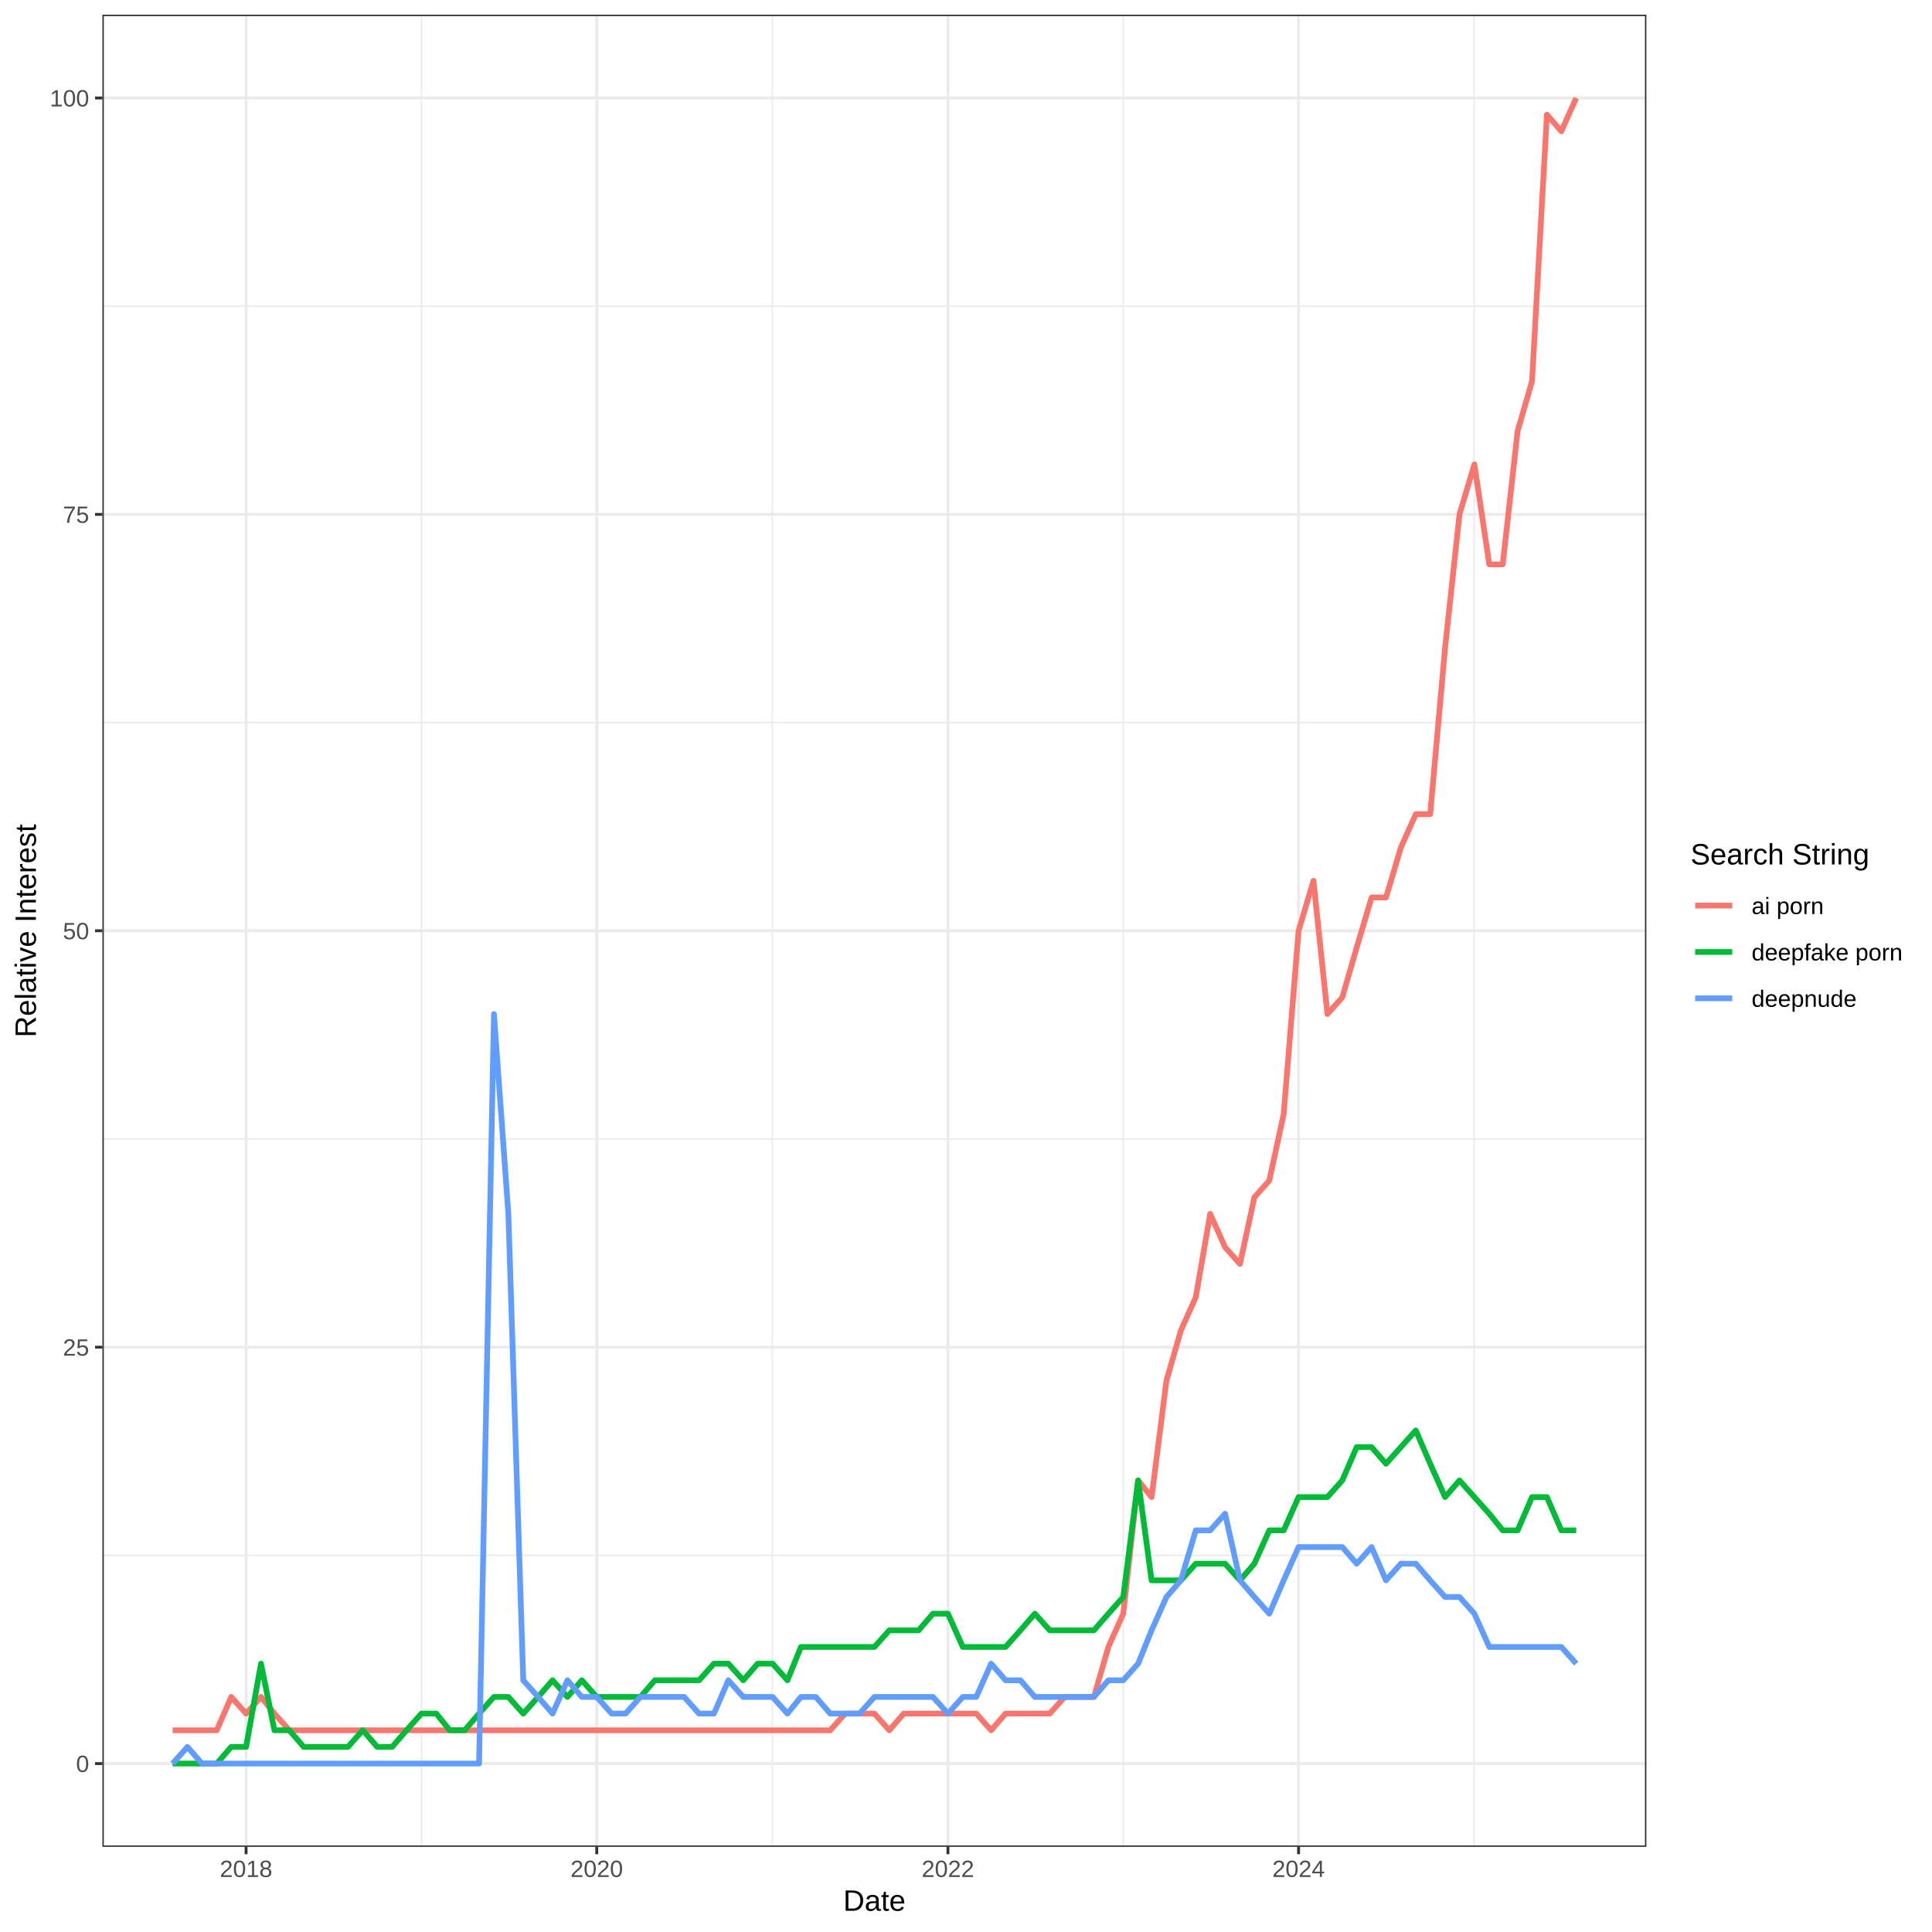
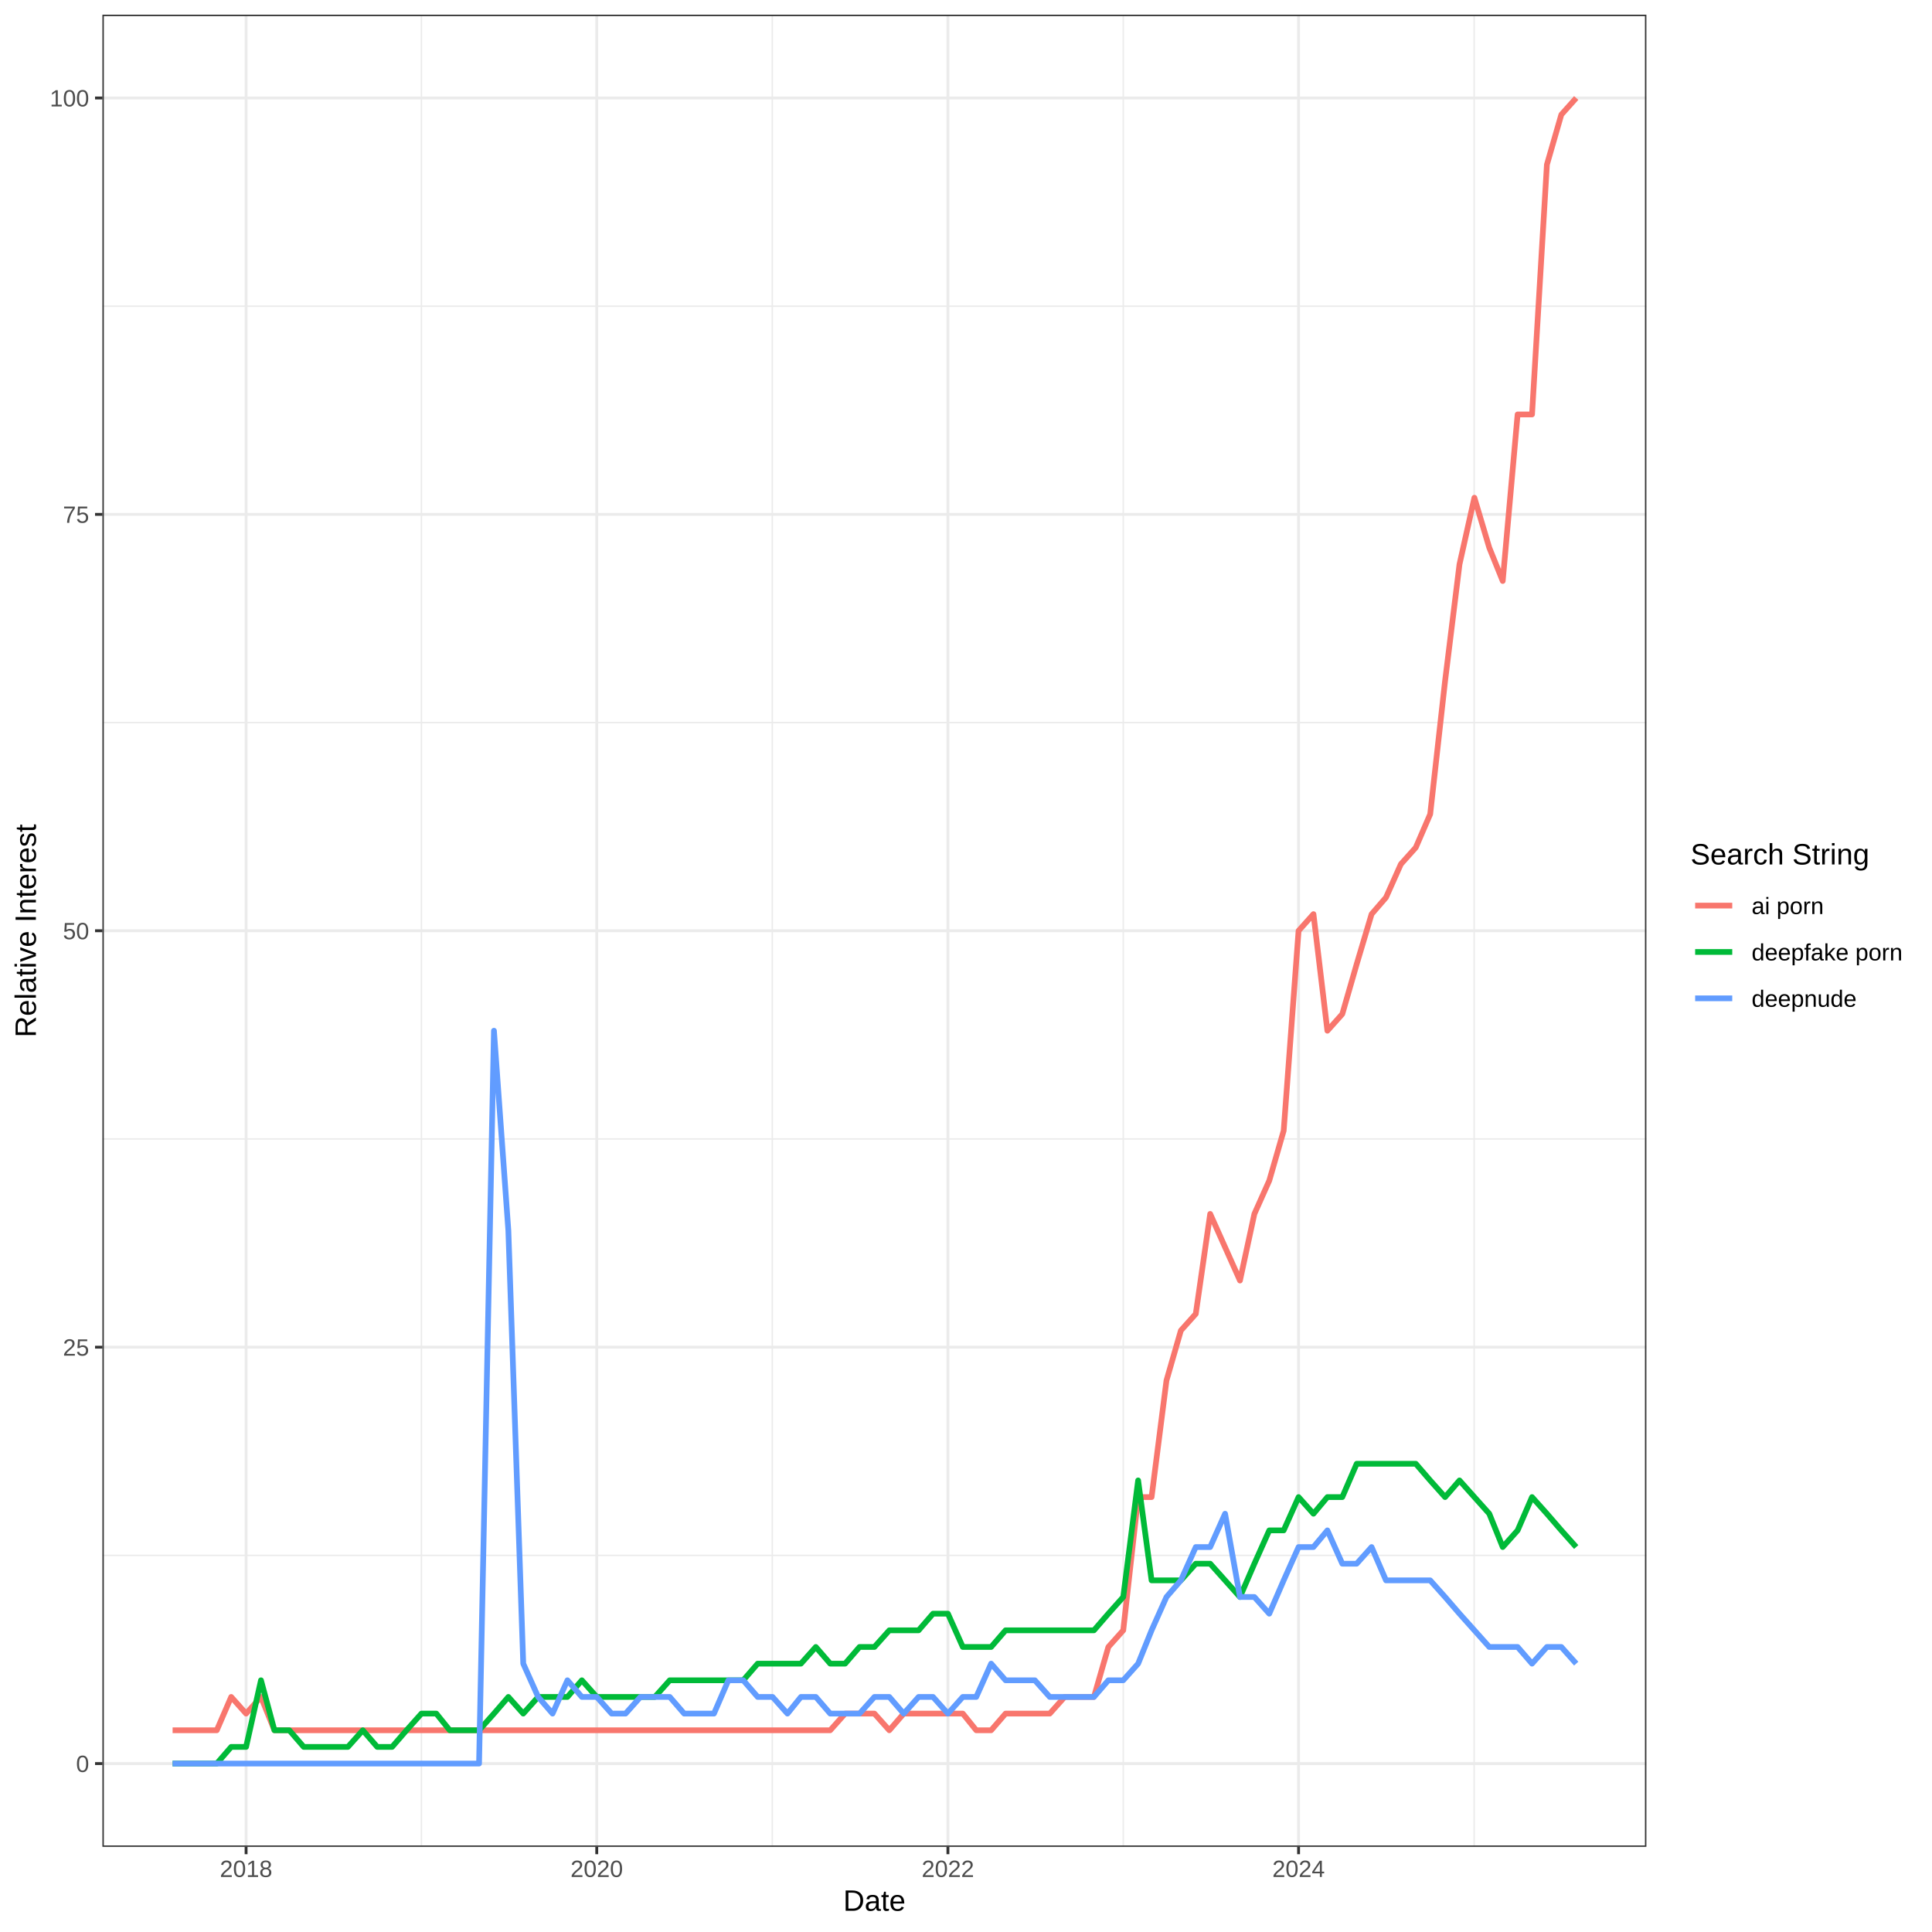
<svg xmlns="http://www.w3.org/2000/svg" class="svglite" width="720.00pt" height="720.00pt" viewBox="0 0 720.00 720.00">
  <defs>
    <style type="text/css">
    .svglite line, .svglite polyline, .svglite polygon, .svglite path, .svglite rect, .svglite circle {
      fill: none;
      stroke: #000000;
      stroke-linecap: round;
      stroke-linejoin: round;
      stroke-miterlimit: 10.00;
    }
    .svglite text {
      white-space: pre;
    }
  </style>
  </defs>
  <rect width="100%" height="100%" style="stroke: none; fill: #FFFFFF;" />
  <defs>
    <clipPath id="cpMC4wMHw3MjAuMDB8MC4wMHw3MjAuMDA=">
      <rect x="0.00" y="0.00" width="720.00" height="720.00" />
    </clipPath>
  </defs>
  <g clip-path="url(#cpMC4wMHw3MjAuMDB8MC4wMHw3MjAuMDA=)">
    <rect x="0.00" y="0.00" width="720.00" height="720.00" style="stroke-width: 1.07; stroke: #FFFFFF; fill: #FFFFFF;" />
  </g>
  <defs>
    <clipPath id="cpMzguMTZ8NjEzLjU3fDUuNDh8Njg4LjI3">
      <rect x="38.16" y="5.48" width="575.40" height="682.79" />
    </clipPath>
  </defs>
  <g clip-path="url(#cpMzguMTZ8NjEzLjU3fDUuNDh8Njg4LjI3)">
    <rect x="38.16" y="5.48" width="575.40" height="682.79" style="stroke-width: 1.07; stroke: none; fill: #FFFFFF;" />
    <polyline points="38.16,579.64 613.57,579.64 " style="stroke-width: 0.53; stroke: #EBEBEB; stroke-linecap: butt;" />
    <polyline points="38.16,424.46 613.57,424.46 " style="stroke-width: 0.53; stroke: #EBEBEB; stroke-linecap: butt;" />
    <polyline points="38.16,269.28 613.57,269.28 " style="stroke-width: 0.53; stroke: #EBEBEB; stroke-linecap: butt;" />
    <polyline points="38.16,114.10 613.57,114.10 " style="stroke-width: 0.53; stroke: #EBEBEB; stroke-linecap: butt;" />
    <polyline points="157.05,688.27 157.05,5.48 " style="stroke-width: 0.53; stroke: #EBEBEB; stroke-linecap: butt;" />
    <polyline points="287.82,688.27 287.82,5.48 " style="stroke-width: 0.53; stroke: #EBEBEB; stroke-linecap: butt;" />
    <polyline points="418.60,688.27 418.60,5.48 " style="stroke-width: 0.53; stroke: #EBEBEB; stroke-linecap: butt;" />
    <polyline points="549.37,688.27 549.37,5.48 " style="stroke-width: 0.53; stroke: #EBEBEB; stroke-linecap: butt;" />
    <polyline points="38.16,657.23 613.57,657.23 " style="stroke-width: 1.07; stroke: #EBEBEB; stroke-linecap: butt;" />
    <polyline points="38.16,502.05 613.57,502.05 " style="stroke-width: 1.07; stroke: #EBEBEB; stroke-linecap: butt;" />
    <polyline points="38.16,346.87 613.57,346.87 " style="stroke-width: 1.07; stroke: #EBEBEB; stroke-linecap: butt;" />
    <polyline points="38.16,191.69 613.57,191.69 " style="stroke-width: 1.07; stroke: #EBEBEB; stroke-linecap: butt;" />
    <polyline points="38.16,36.52 613.57,36.52 " style="stroke-width: 1.07; stroke: #EBEBEB; stroke-linecap: butt;" />
    <polyline points="91.71,688.27 91.71,5.48 " style="stroke-width: 1.07; stroke: #EBEBEB; stroke-linecap: butt;" />
    <polyline points="222.39,688.27 222.39,5.48 " style="stroke-width: 1.07; stroke: #EBEBEB; stroke-linecap: butt;" />
    <polyline points="353.26,688.27 353.26,5.48 " style="stroke-width: 1.07; stroke: #EBEBEB; stroke-linecap: butt;" />
    <polyline points="483.94,688.27 483.94,5.48 " style="stroke-width: 1.07; stroke: #EBEBEB; stroke-linecap: butt;" />
-     <polyline points="64.32,644.82 69.87,644.82 75.24,644.82 80.79,644.82 86.16,632.40 91.71,638.61 97.26,632.40 102.27,638.61 107.82,644.82 113.19,644.82 118.74,644.82 124.11,644.82 129.66,644.82 135.21,644.82 140.58,644.82 146.13,644.82 151.50,644.82 157.05,644.82 162.60,644.82 167.61,644.82 173.16,644.82 178.53,644.82 184.08,644.82 189.45,644.82 195.00,644.82 200.55,644.82 205.92,644.82 211.47,644.82 216.84,644.82 222.39,644.82 227.94,644.82 233.13,644.82 238.68,644.82 244.05,644.82 249.60,644.82 254.97,644.82 260.52,644.82 266.07,644.82 271.44,644.82 276.99,644.82 282.36,644.82 287.91,644.82 293.46,644.82 298.48,644.82 304.03,644.82 309.40,644.82 314.95,638.61 320.32,638.61 325.87,638.61 331.42,644.82 336.79,638.61 342.34,638.61 347.71,638.61 353.26,638.61 358.81,638.61 363.82,638.61 369.37,644.82 374.74,638.61 380.29,638.61 385.66,638.61 391.21,638.61 396.76,632.40 402.13,632.40 407.68,632.40 413.05,613.78 418.60,601.37 424.15,551.71 429.16,557.92 434.71,514.47 440.08,495.84 445.63,483.43 451.00,452.39 456.55,464.81 462.10,471.02 467.47,446.19 473.02,439.98 478.39,415.15 483.94,346.87 489.49,328.25 494.68,377.91 500.23,371.70 505.60,353.08 511.15,334.46 516.52,334.46 522.07,315.84 527.62,303.42 532.99,303.42 538.54,241.35 543.91,191.69 549.46,173.07 555.01,210.32 560.02,210.32 565.57,160.66 570.94,142.04 576.49,42.72 581.86,48.93 587.41,36.52 " style="stroke-width: 2.13; stroke: #F8766D; stroke-linecap: butt;" />
-     <polyline points="64.32,657.23 69.87,657.23 75.24,657.23 80.79,657.23 86.16,651.02 91.71,651.02 97.26,619.99 102.27,644.82 107.82,644.82 113.19,651.02 118.74,651.02 124.11,651.02 129.66,651.02 135.21,644.82 140.58,651.02 146.13,651.02 151.50,644.82 157.05,638.61 162.60,638.61 167.61,644.82 173.16,644.82 178.53,638.61 184.08,632.40 189.45,632.40 195.00,638.61 200.55,632.40 205.92,626.19 211.47,632.40 216.84,626.19 222.39,632.40 227.94,632.40 233.13,632.40 238.68,632.40 244.05,626.19 249.60,626.19 254.97,626.19 260.52,626.19 266.07,619.99 271.44,619.99 276.99,626.19 282.36,619.99 287.91,619.99 293.46,626.19 298.48,613.78 304.03,613.78 309.40,613.78 314.95,613.78 320.32,613.78 325.87,613.78 331.42,607.57 336.79,607.57 342.34,607.57 347.71,601.37 353.26,601.37 358.81,613.78 363.82,613.78 369.37,613.78 374.74,613.78 380.29,607.57 385.66,601.37 391.21,607.57 396.76,607.57 402.13,607.57 407.68,607.57 413.05,601.37 418.60,595.16 424.15,551.71 429.16,588.95 434.71,588.95 440.08,588.95 445.63,582.74 451.00,582.74 456.55,582.74 462.10,588.95 467.47,582.74 473.02,570.33 478.39,570.33 483.94,557.92 489.49,557.92 494.68,557.92 500.23,551.71 505.60,539.29 511.15,539.29 516.52,545.50 522.07,539.29 527.62,533.09 532.99,545.50 538.54,557.92 543.91,551.71 549.46,557.92 555.01,564.12 560.02,570.33 565.57,570.33 570.94,557.92 576.49,557.92 581.86,570.33 587.41,570.33 " style="stroke-width: 2.13; stroke: #00BA38; stroke-linecap: butt;" />
-     <polyline points="64.32,657.23 69.87,651.02 75.24,657.23 80.79,657.23 86.16,657.23 91.71,657.23 97.26,657.23 102.27,657.23 107.82,657.23 113.19,657.23 118.74,657.23 124.11,657.23 129.66,657.23 135.21,657.23 140.58,657.23 146.13,657.23 151.50,657.23 157.05,657.23 162.60,657.23 167.61,657.23 173.16,657.23 178.53,657.23 184.08,377.91 189.45,452.39 195.00,626.19 200.55,632.40 205.92,638.61 211.47,626.19 216.84,632.40 222.39,632.40 227.94,638.61 233.13,638.61 238.68,632.40 244.05,632.40 249.60,632.40 254.97,632.40 260.52,638.61 266.07,638.61 271.44,626.19 276.99,632.40 282.36,632.40 287.91,632.40 293.46,638.61 298.48,632.40 304.03,632.40 309.40,638.61 314.95,638.61 320.32,638.61 325.87,632.40 331.42,632.40 336.79,632.40 342.34,632.40 347.71,632.40 353.26,638.61 358.81,632.40 363.82,632.40 369.37,619.99 374.74,626.19 380.29,626.19 385.66,632.40 391.21,632.40 396.76,632.40 402.13,632.40 407.68,632.40 413.05,626.19 418.60,626.19 424.15,619.99 429.16,607.57 434.71,595.16 440.08,588.95 445.63,570.33 451.00,570.33 456.55,564.12 462.10,588.95 467.47,595.16 473.02,601.37 478.39,588.95 483.94,576.54 489.49,576.54 494.68,576.54 500.23,576.54 505.60,582.74 511.15,576.54 516.52,588.95 522.07,582.74 527.62,582.74 532.99,588.95 538.54,595.16 543.91,595.16 549.46,601.37 555.01,613.78 560.02,613.78 565.57,613.78 570.94,613.78 576.49,613.78 581.86,613.78 587.41,619.99 " style="stroke-width: 2.13; stroke: #619CFF; stroke-linecap: butt;" />
+     <polyline points="64.32,644.82 69.87,644.82 75.24,644.82 80.79,644.82 86.16,632.40 91.71,638.61 97.26,632.40 102.27,644.82 107.82,644.82 113.19,644.82 118.74,644.82 124.11,644.82 129.66,644.82 135.21,644.82 140.58,644.82 146.13,644.82 151.50,644.82 157.05,644.82 162.60,644.82 167.61,644.82 173.16,644.82 178.53,644.82 184.08,644.82 189.45,644.82 195.00,644.82 200.55,644.82 205.92,644.82 211.47,644.82 216.84,644.82 222.39,644.82 227.94,644.82 233.13,644.82 238.68,644.82 244.05,644.82 249.60,644.82 254.97,644.82 260.52,644.82 266.07,644.82 271.44,644.82 276.99,644.82 282.36,644.82 287.91,644.82 293.46,644.82 298.48,644.82 304.03,644.82 309.40,644.82 314.95,638.61 320.32,638.61 325.87,638.61 331.42,644.82 336.79,638.61 342.34,638.61 347.71,638.61 353.26,638.61 358.81,638.61 363.82,644.82 369.37,644.82 374.74,638.61 380.29,638.61 385.66,638.61 391.21,638.61 396.76,632.40 402.13,632.40 407.68,632.40 413.05,613.78 418.60,607.57 424.15,557.92 429.16,557.92 434.71,514.47 440.08,495.84 445.63,489.64 451.00,452.39 456.55,464.81 462.10,477.22 467.47,452.39 473.02,439.98 478.39,421.36 483.94,346.87 489.49,340.67 494.68,384.12 500.23,377.91 505.60,359.29 511.15,340.67 516.52,334.46 522.07,322.04 527.62,315.84 532.99,303.42 538.54,253.77 543.91,210.32 549.46,185.49 555.01,204.11 560.02,216.52 565.57,154.45 570.94,154.45 576.49,61.34 581.86,42.72 587.41,36.52 " style="stroke-width: 2.13; stroke: #F8766D; stroke-linecap: butt;" />
+     <polyline points="64.32,657.23 69.87,657.23 75.24,657.23 80.79,657.23 86.16,651.02 91.71,651.02 97.26,626.19 102.27,644.82 107.82,644.82 113.19,651.02 118.74,651.02 124.11,651.02 129.66,651.02 135.21,644.82 140.58,651.02 146.13,651.02 151.50,644.82 157.05,638.61 162.60,638.61 167.61,644.82 173.16,644.82 178.53,644.82 184.08,638.61 189.45,632.40 195.00,638.61 200.55,632.40 205.92,632.40 211.47,632.40 216.84,626.19 222.39,632.40 227.94,632.40 233.13,632.40 238.68,632.40 244.05,632.40 249.60,626.19 254.97,626.19 260.52,626.19 266.07,626.19 271.44,626.19 276.99,626.19 282.36,619.99 287.91,619.99 293.46,619.99 298.48,619.99 304.03,613.78 309.40,619.99 314.95,619.99 320.32,613.78 325.87,613.78 331.42,607.57 336.79,607.57 342.34,607.57 347.71,601.37 353.26,601.37 358.81,613.78 363.82,613.78 369.37,613.78 374.74,607.57 380.29,607.57 385.66,607.57 391.21,607.57 396.76,607.57 402.13,607.57 407.68,607.57 413.05,601.37 418.60,595.16 424.15,551.71 429.16,588.95 434.71,588.95 440.08,588.95 445.63,582.74 451.00,582.74 456.55,588.95 462.10,595.16 467.47,582.74 473.02,570.33 478.39,570.33 483.94,557.92 489.49,564.12 494.68,557.92 500.23,557.92 505.60,545.50 511.15,545.50 516.52,545.50 522.07,545.50 527.62,545.50 532.99,551.71 538.54,557.92 543.91,551.71 549.46,557.92 555.01,564.12 560.02,576.54 565.57,570.33 570.94,557.92 576.49,564.12 581.86,570.33 587.41,576.54 " style="stroke-width: 2.13; stroke: #00BA38; stroke-linecap: butt;" />
+     <polyline points="64.32,657.23 69.87,657.23 75.24,657.23 80.79,657.23 86.16,657.23 91.71,657.23 97.26,657.23 102.27,657.23 107.82,657.23 113.19,657.23 118.74,657.23 124.11,657.23 129.66,657.23 135.21,657.23 140.58,657.23 146.13,657.23 151.50,657.23 157.05,657.23 162.60,657.23 167.61,657.23 173.16,657.23 178.53,657.23 184.08,384.12 189.45,458.60 195.00,619.99 200.55,632.40 205.92,638.61 211.47,626.19 216.84,632.40 222.39,632.40 227.94,638.61 233.13,638.61 238.68,632.40 244.05,632.40 249.60,632.40 254.97,638.61 260.52,638.61 266.07,638.61 271.44,626.19 276.99,626.19 282.36,632.40 287.91,632.40 293.46,638.61 298.48,632.40 304.03,632.40 309.40,638.61 314.95,638.61 320.32,638.61 325.87,632.40 331.42,632.40 336.79,638.61 342.34,632.40 347.71,632.40 353.26,638.61 358.81,632.40 363.82,632.40 369.37,619.99 374.74,626.19 380.29,626.19 385.66,626.19 391.21,632.40 396.76,632.40 402.13,632.40 407.68,632.40 413.05,626.19 418.60,626.19 424.15,619.99 429.16,607.57 434.71,595.16 440.08,588.95 445.63,576.54 451.00,576.54 456.55,564.12 462.10,595.16 467.47,595.16 473.02,601.37 478.39,588.95 483.94,576.54 489.49,576.54 494.68,570.33 500.23,582.74 505.60,582.74 511.15,576.54 516.52,588.95 522.07,588.95 527.62,588.95 532.99,588.95 538.54,595.16 543.91,601.37 549.46,607.57 555.01,613.78 560.02,613.78 565.57,613.78 570.94,619.99 576.49,613.78 581.86,613.78 587.41,619.99 " style="stroke-width: 2.13; stroke: #619CFF; stroke-linecap: butt;" />
    <rect x="38.16" y="5.48" width="575.40" height="682.79" style="stroke-width: 1.07; stroke: #333333;" />
  </g>
  <g clip-path="url(#cpMC4wMHw3MjAuMDB8MC4wMHw3MjAuMDA=)">
    <text x="33.23" y="660.38" text-anchor="end" style="font-size: 8.80px;fill: #4D4D4D; font-family: &quot;Arial&quot;;" textLength="4.90px" lengthAdjust="spacingAndGlyphs">0</text>
    <text x="33.23" y="505.21" text-anchor="end" style="font-size: 8.80px;fill: #4D4D4D; font-family: &quot;Arial&quot;;" textLength="9.79px" lengthAdjust="spacingAndGlyphs">25</text>
    <text x="33.23" y="350.03" text-anchor="end" style="font-size: 8.80px;fill: #4D4D4D; font-family: &quot;Arial&quot;;" textLength="9.79px" lengthAdjust="spacingAndGlyphs">50</text>
    <text x="33.23" y="194.85" text-anchor="end" style="font-size: 8.80px;fill: #4D4D4D; font-family: &quot;Arial&quot;;" textLength="9.79px" lengthAdjust="spacingAndGlyphs">75</text>
    <text x="33.23" y="39.67" text-anchor="end" style="font-size: 8.80px;fill: #4D4D4D; font-family: &quot;Arial&quot;;" textLength="14.69px" lengthAdjust="spacingAndGlyphs">100</text>
    <polyline points="35.42,657.23 38.16,657.23 " style="stroke-width: 1.07; stroke: #333333; stroke-linecap: butt;" />
    <polyline points="35.42,502.05 38.16,502.05 " style="stroke-width: 1.07; stroke: #333333; stroke-linecap: butt;" />
    <polyline points="35.42,346.87 38.16,346.87 " style="stroke-width: 1.07; stroke: #333333; stroke-linecap: butt;" />
    <polyline points="35.42,191.69 38.16,191.69 " style="stroke-width: 1.07; stroke: #333333; stroke-linecap: butt;" />
    <polyline points="35.42,36.52 38.16,36.52 " style="stroke-width: 1.07; stroke: #333333; stroke-linecap: butt;" />
    <polyline points="91.71,691.01 91.71,688.27 " style="stroke-width: 1.07; stroke: #333333; stroke-linecap: butt;" />
    <polyline points="222.39,691.01 222.39,688.27 " style="stroke-width: 1.07; stroke: #333333; stroke-linecap: butt;" />
    <polyline points="353.26,691.01 353.26,688.27 " style="stroke-width: 1.07; stroke: #333333; stroke-linecap: butt;" />
    <polyline points="483.94,691.01 483.94,688.27 " style="stroke-width: 1.07; stroke: #333333; stroke-linecap: butt;" />
    <text x="91.71" y="699.50" text-anchor="middle" style="font-size: 8.80px;fill: #4D4D4D; font-family: &quot;Arial&quot;;" textLength="19.58px" lengthAdjust="spacingAndGlyphs">2018</text>
    <text x="222.39" y="699.50" text-anchor="middle" style="font-size: 8.80px;fill: #4D4D4D; font-family: &quot;Arial&quot;;" textLength="19.58px" lengthAdjust="spacingAndGlyphs">2020</text>
    <text x="353.26" y="699.50" text-anchor="middle" style="font-size: 8.80px;fill: #4D4D4D; font-family: &quot;Arial&quot;;" textLength="19.58px" lengthAdjust="spacingAndGlyphs">2022</text>
    <text x="483.94" y="699.50" text-anchor="middle" style="font-size: 8.80px;fill: #4D4D4D; font-family: &quot;Arial&quot;;" textLength="19.58px" lengthAdjust="spacingAndGlyphs">2024</text>
    <text x="325.87" y="712.09" text-anchor="middle" style="font-size: 11.00px; font-family: &quot;Arial&quot;;" textLength="23.23px" lengthAdjust="spacingAndGlyphs">Date</text>
    <text transform="translate(13.37,346.87) rotate(-90)" text-anchor="middle" style="font-size: 11.00px; font-family: &quot;Arial&quot;;" textLength="79.47px" lengthAdjust="spacingAndGlyphs">Relative Interest</text>
    <rect x="624.53" y="307.57" width="89.99" height="78.60" style="stroke-width: 1.07; stroke: none; fill: #FFFFFF;" />
    <text x="630.01" y="322.16" style="font-size: 11.00px; font-family: &quot;Arial&quot;;" textLength="66.65px" lengthAdjust="spacingAndGlyphs">Search String</text>
    <rect x="630.01" y="328.85" width="17.28" height="17.28" style="stroke-width: 1.07; stroke: none; fill: #FFFFFF;" />
    <line x1="631.73" y1="337.49" x2="645.56" y2="337.49" style="stroke-width: 2.13; stroke: #F8766D; stroke-linecap: butt;" />
    <rect x="630.01" y="346.13" width="17.28" height="17.28" style="stroke-width: 1.07; stroke: none; fill: #FFFFFF;" />
    <line x1="631.73" y1="354.77" x2="645.56" y2="354.77" style="stroke-width: 2.13; stroke: #00BA38; stroke-linecap: butt;" />
    <rect x="630.01" y="363.41" width="17.28" height="17.28" style="stroke-width: 1.07; stroke: none; fill: #FFFFFF;" />
    <line x1="631.73" y1="372.05" x2="645.56" y2="372.05" style="stroke-width: 2.13; stroke: #619CFF; stroke-linecap: butt;" />
    <text x="652.77" y="340.65" style="font-size: 8.80px; font-family: &quot;Arial&quot;;" textLength="26.91px" lengthAdjust="spacingAndGlyphs">ai porn</text>
    <text x="652.77" y="357.93" style="font-size: 8.80px; font-family: &quot;Arial&quot;;" textLength="56.28px" lengthAdjust="spacingAndGlyphs">deepfake porn</text>
    <text x="652.77" y="375.21" style="font-size: 8.80px; font-family: &quot;Arial&quot;;" textLength="39.17px" lengthAdjust="spacingAndGlyphs">deepnude</text>
  </g>
</svg>
